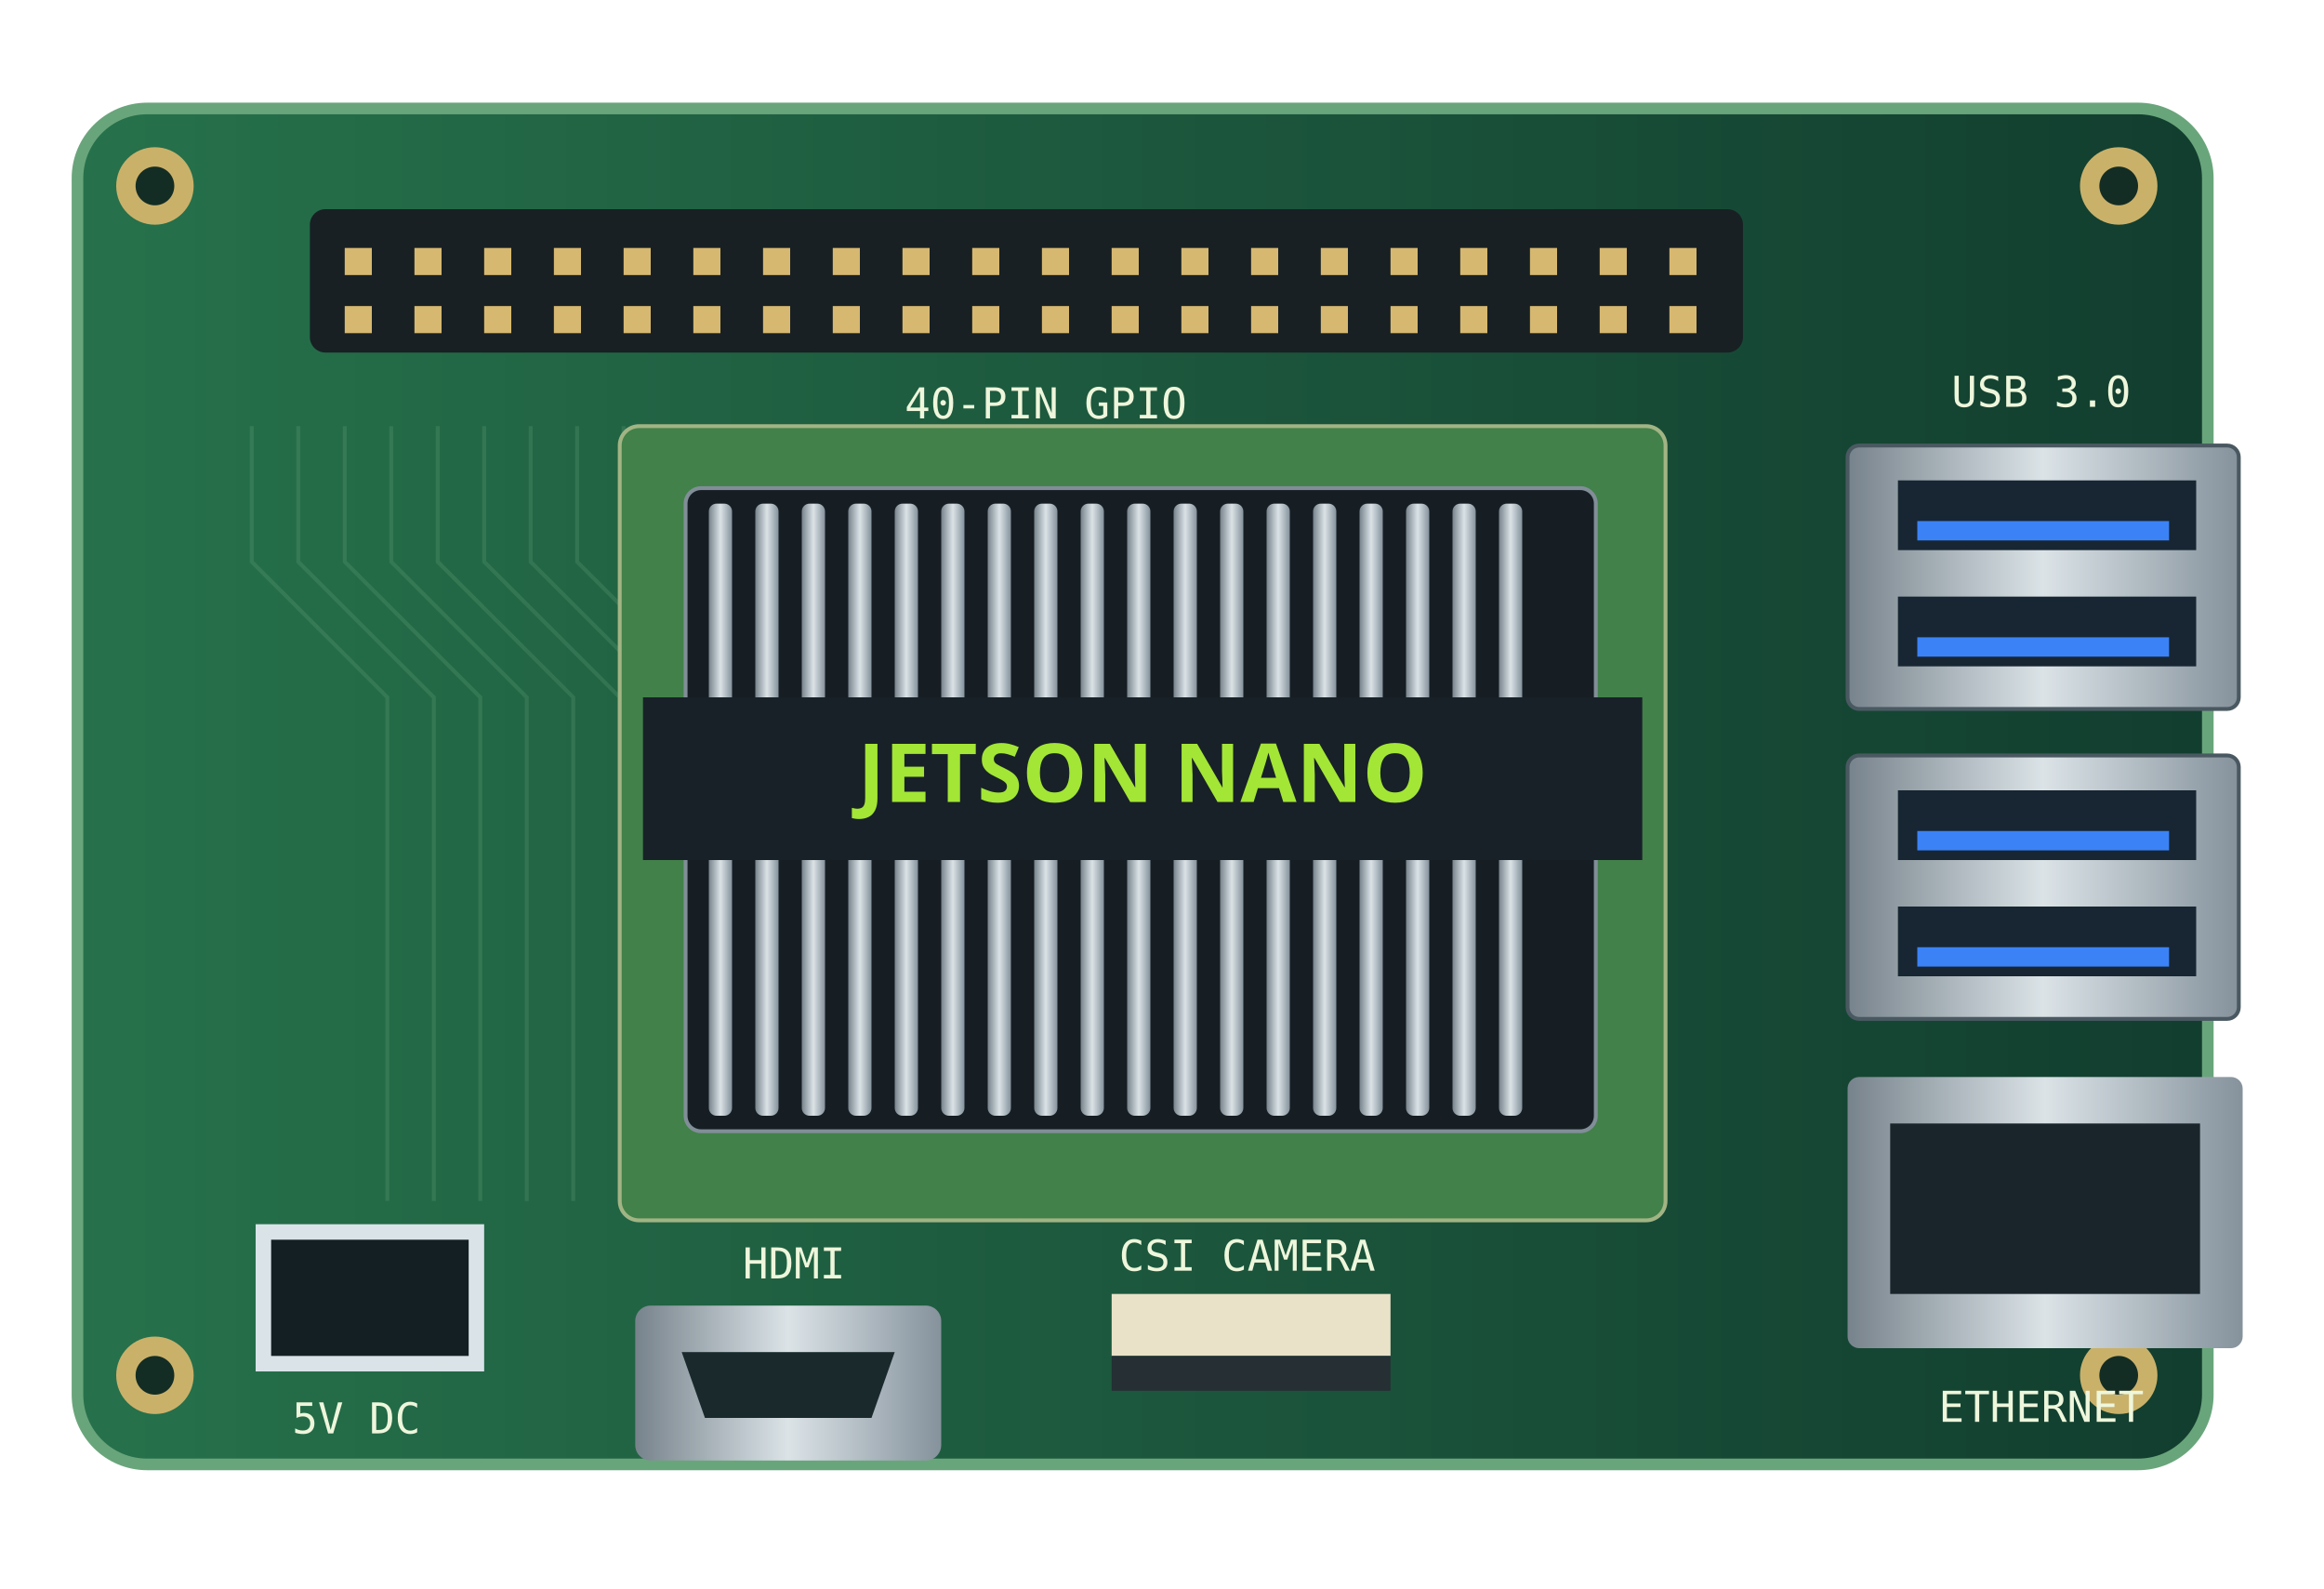
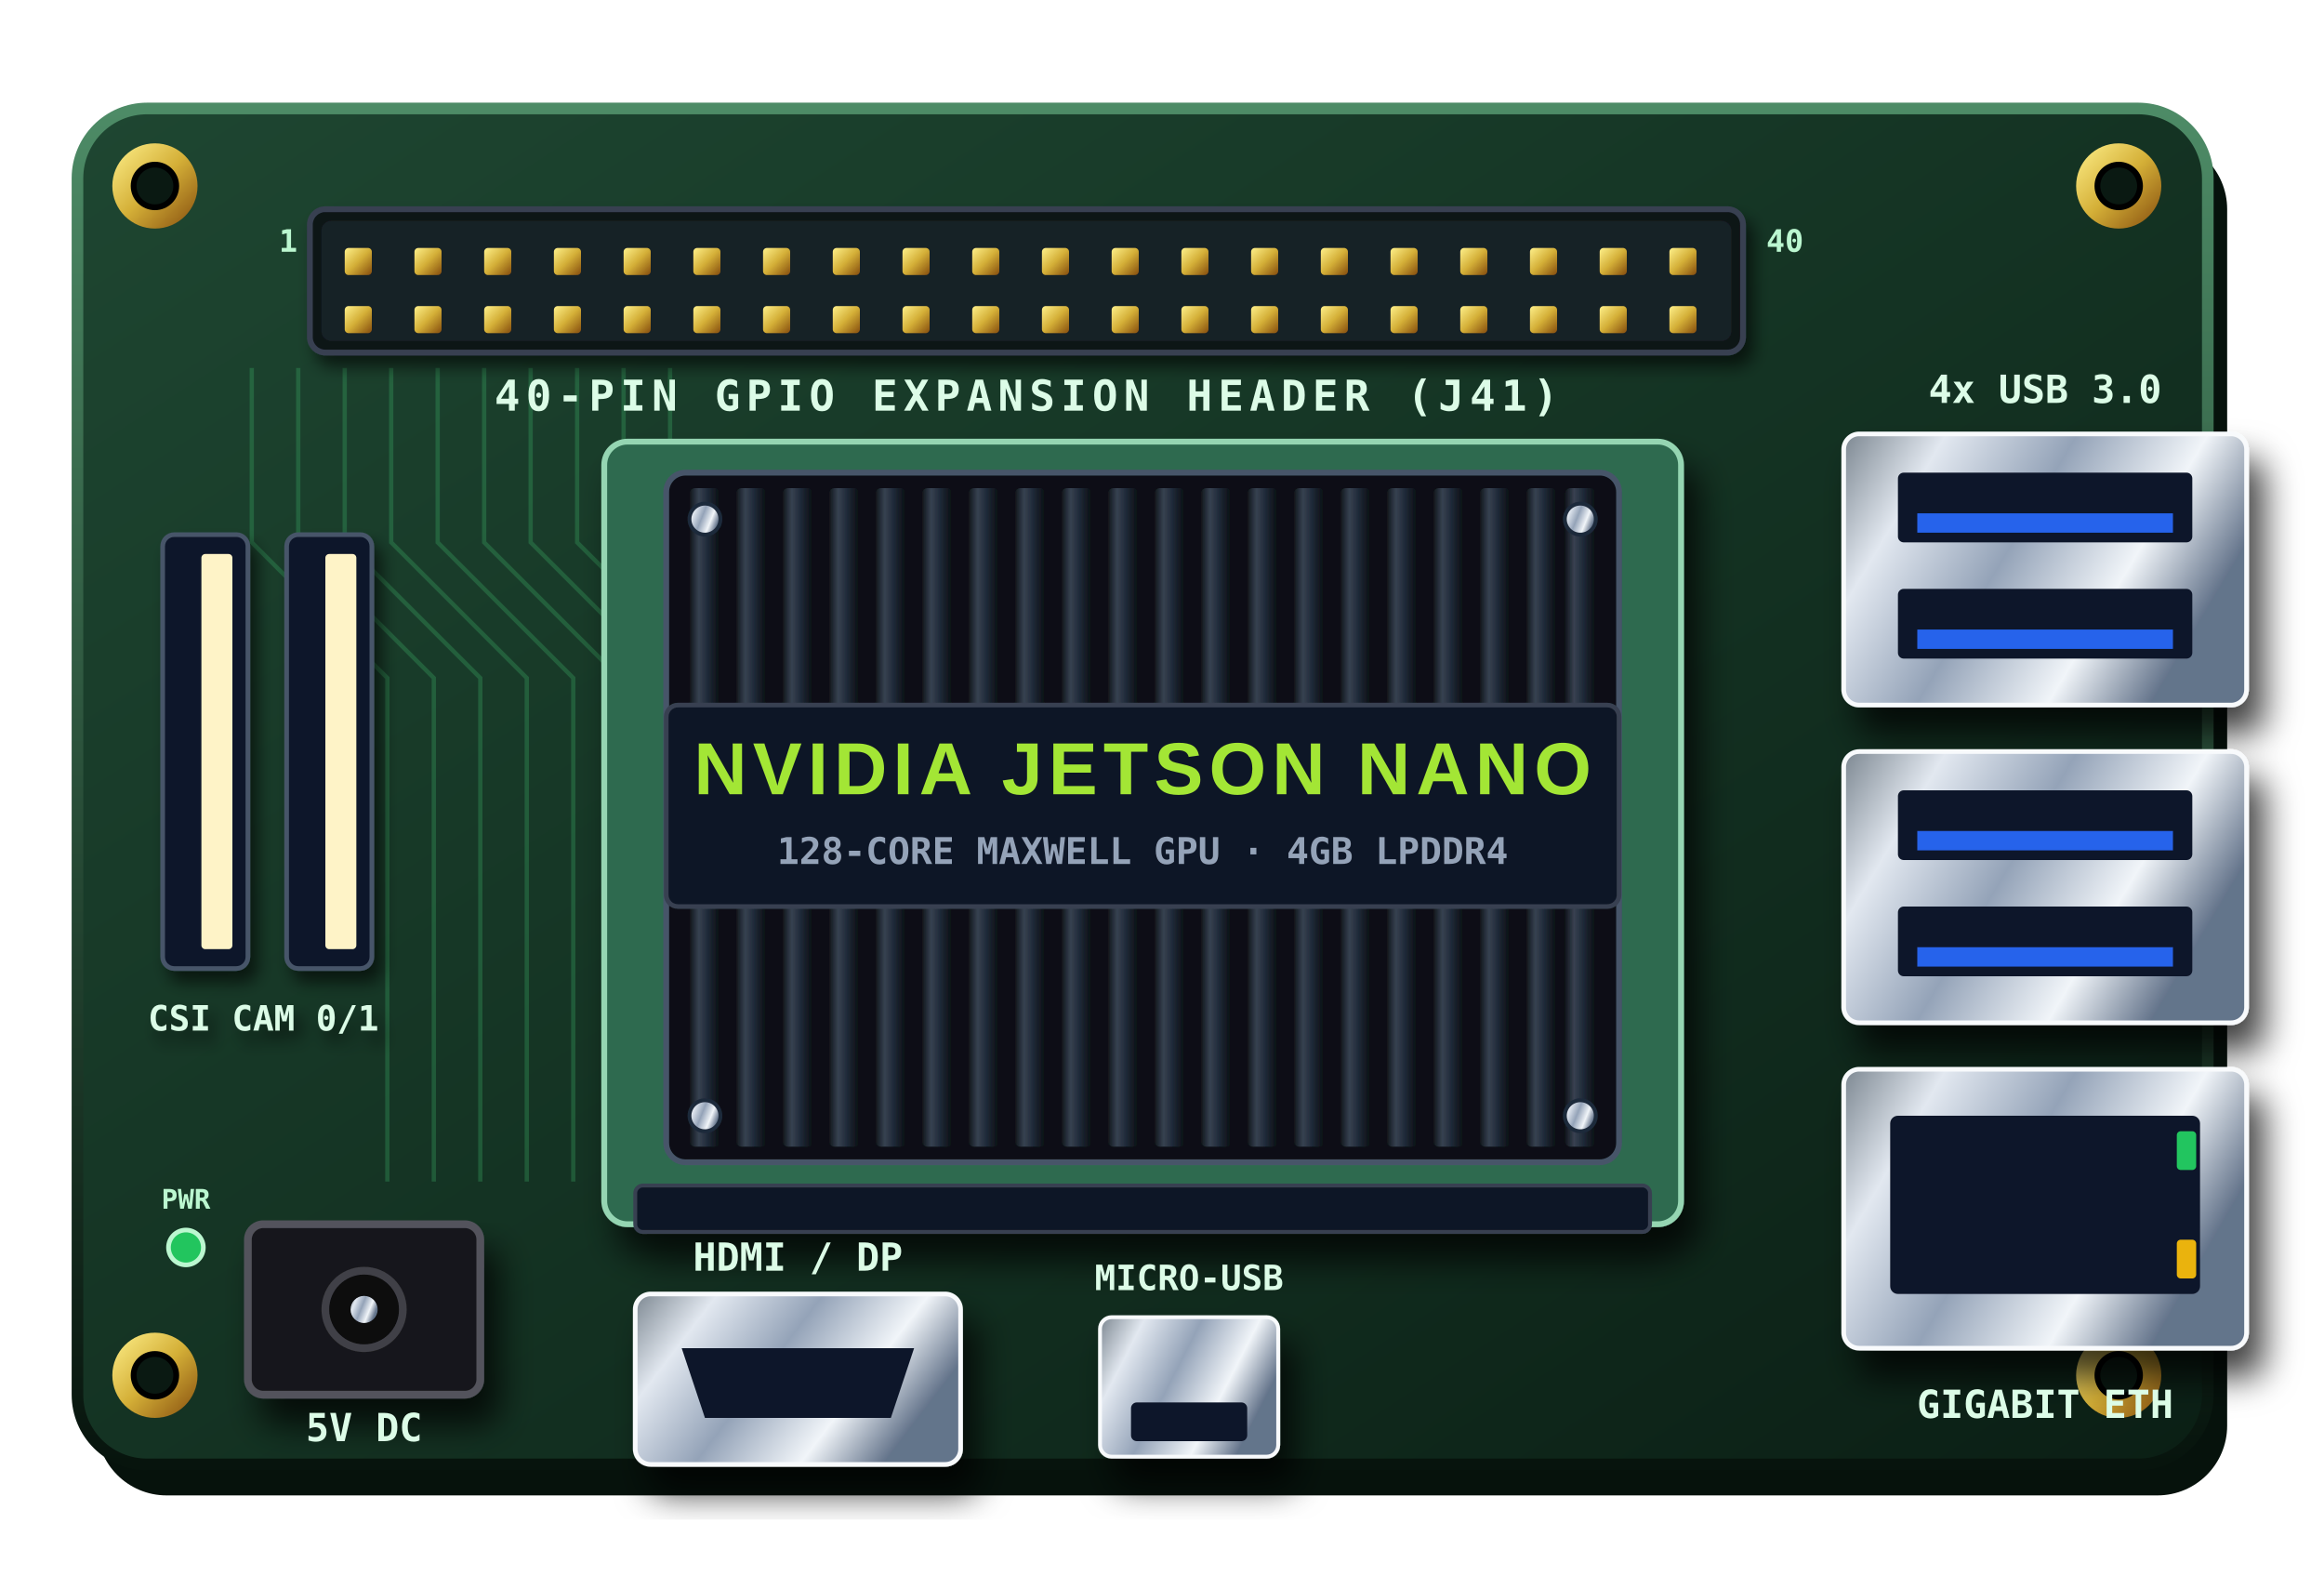
<svg xmlns="http://www.w3.org/2000/svg" width="600" height="410" viewBox="0 0 600 410">
  <defs>
-     <linearGradient id="pcb">
-       <stop stop-color="#26714b" />
-       <stop offset="1" stop-color="#123e2f" />
+     <linearGradient id="pcb" x1="0" y1="0" x2="1" y2="1">
+       <stop offset="0" stop-color="#1e4631" />
+       <stop offset="0.5" stop-color="#143323" />
+       <stop offset="1" stop-color="#0b1f15" />
    </linearGradient>
-     <linearGradient id="metal">
-       <stop stop-color="#77838c" />
-       <stop offset=".5" stop-color="#dbe3e7" />
-       <stop offset="1" stop-color="#85929c" />
+     <linearGradient id="pcbEdge" x1="0" y1="0" x2="0" y2="1">
+       <stop offset="0" stop-color="#4d8b66" />
+       <stop offset="1" stop-color="#07140d" />
    </linearGradient>
+     <linearGradient id="metal" x1="0" y1="0" x2="1" y2="0.4">
+       <stop offset="0" stop-color="#7c8791" />
+       <stop offset="0.22" stop-color="#e2e8f0" />
+       <stop offset="0.5" stop-color="#94a3b8" />
+       <stop offset="0.78" stop-color="#f1f5f9" />
+       <stop offset="1" stop-color="#64748b" />
+     </linearGradient>
+     <linearGradient id="heatsinkFin" x1="0" y1="0" x2="1" y2="0">
+       <stop offset="0" stop-color="#0f1419" />
+       <stop offset="0.3" stop-color="#374151" />
+       <stop offset="0.6" stop-color="#1f2937" />
+       <stop offset="1" stop-color="#090d11" />
+     </linearGradient>
+     <linearGradient id="gold" x1="0" y1="0" x2="1" y2="1">
+       <stop offset="0" stop-color="#fef08a" />
+       <stop offset="0.5" stop-color="#d4af37" />
+       <stop offset="1" stop-color="#854d0e" />
+     </linearGradient>
+     <filter id="elevate3d" x="-12%" y="-12%" width="135%" height="135%">
+       <feDropShadow dx="4" dy="7" stdDeviation="4.5" flood-color="#000000" flood-opacity="0.75" />
+     </filter>
+     <filter id="smShadow" x="-15%" y="-15%" width="140%" height="140%">
+       <feDropShadow dx="2" dy="3" stdDeviation="2" flood-color="#000000" flood-opacity="0.6" />
+     </filter>
  </defs>
-   <rect x="20" y="28" width="550" height="350" rx="18" fill="url(#pcb)" stroke="#69a57b" stroke-width="3" />
-   <circle cx="40" cy="48" r="10" fill="#cab16a" />
-   <circle cx="40" cy="48" r="5" fill="#142d24" />
-   <circle cx="547" cy="48" r="10" fill="#cab16a" />
-   <circle cx="547" cy="48" r="5" fill="#142d24" />
-   <circle cx="40" cy="355" r="10" fill="#cab16a" />
-   <circle cx="40" cy="355" r="5" fill="#142d24" />
-   <circle cx="547" cy="355" r="10" fill="#cab16a" />
-   <circle cx="547" cy="355" r="5" fill="#142d24" />
-   <path d="M65 110v35l35 35v130" fill="none" stroke="#69a57b" opacity=".25" />
-   <path d="M77 110v35l35 35v130" fill="none" stroke="#69a57b" opacity=".25" />
-   <path d="M89 110v35l35 35v130" fill="none" stroke="#69a57b" opacity=".25" />
-   <path d="M101 110v35l35 35v130" fill="none" stroke="#69a57b" opacity=".25" />
-   <path d="M113 110v35l35 35v130" fill="none" stroke="#69a57b" opacity=".25" />
-   <path d="M125 110v35l35 35v130" fill="none" stroke="#69a57b" opacity=".25" />
-   <path d="M137 110v35l35 35v130" fill="none" stroke="#69a57b" opacity=".25" />
-   <path d="M149 110v35l35 35v130" fill="none" stroke="#69a57b" opacity=".25" />
-   <path d="M161 110v35l35 35v130" fill="none" stroke="#69a57b" opacity=".25" />
-   <path d="M173 110v35l35 35v130" fill="none" stroke="#69a57b" opacity=".25" />
-   <rect x="160" y="110" width="270" height="205" rx="5" fill="#428149" stroke="#a2b484" />
-   <rect x="177" y="126" width="235" height="166" rx="4" fill="#161e24" stroke="#818e98" />
-   <rect x="183" y="130" width="6" height="158" rx="2" fill="url(#metal)" />
-   <rect x="195" y="130" width="6" height="158" rx="2" fill="url(#metal)" />
-   <rect x="207" y="130" width="6" height="158" rx="2" fill="url(#metal)" />
-   <rect x="219" y="130" width="6" height="158" rx="2" fill="url(#metal)" />
-   <rect x="231" y="130" width="6" height="158" rx="2" fill="url(#metal)" />
-   <rect x="243" y="130" width="6" height="158" rx="2" fill="url(#metal)" />
-   <rect x="255" y="130" width="6" height="158" rx="2" fill="url(#metal)" />
-   <rect x="267" y="130" width="6" height="158" rx="2" fill="url(#metal)" />
-   <rect x="279" y="130" width="6" height="158" rx="2" fill="url(#metal)" />
-   <rect x="291" y="130" width="6" height="158" rx="2" fill="url(#metal)" />
-   <rect x="303" y="130" width="6" height="158" rx="2" fill="url(#metal)" />
-   <rect x="315" y="130" width="6" height="158" rx="2" fill="url(#metal)" />
-   <rect x="327" y="130" width="6" height="158" rx="2" fill="url(#metal)" />
-   <rect x="339" y="130" width="6" height="158" rx="2" fill="url(#metal)" />
-   <rect x="351" y="130" width="6" height="158" rx="2" fill="url(#metal)" />
-   <rect x="363" y="130" width="6" height="158" rx="2" fill="url(#metal)" />
-   <rect x="375" y="130" width="6" height="158" rx="2" fill="url(#metal)" />
-   <rect x="387" y="130" width="6" height="158" rx="2" fill="url(#metal)" />
-   <rect x="166" y="180" width="258" height="42" fill="#182128" />
-   <text x="295" y="207" text-anchor="middle" fill="#a3e635" font-family="sans-serif" font-size="21" font-weight="bold">JETSON NANO</text>
-   <rect x="80" y="54" width="370" height="37" rx="4" fill="#182023" />
-   <rect x="89" y="64" width="7" height="7" fill="#d6b870" />
-   <rect x="89" y="79" width="7" height="7" fill="#d6b870" />
-   <rect x="107" y="64" width="7" height="7" fill="#d6b870" />
-   <rect x="107" y="79" width="7" height="7" fill="#d6b870" />
-   <rect x="125" y="64" width="7" height="7" fill="#d6b870" />
-   <rect x="125" y="79" width="7" height="7" fill="#d6b870" />
-   <rect x="143" y="64" width="7" height="7" fill="#d6b870" />
-   <rect x="143" y="79" width="7" height="7" fill="#d6b870" />
-   <rect x="161" y="64" width="7" height="7" fill="#d6b870" />
-   <rect x="161" y="79" width="7" height="7" fill="#d6b870" />
-   <rect x="179" y="64" width="7" height="7" fill="#d6b870" />
-   <rect x="179" y="79" width="7" height="7" fill="#d6b870" />
-   <rect x="197" y="64" width="7" height="7" fill="#d6b870" />
-   <rect x="197" y="79" width="7" height="7" fill="#d6b870" />
-   <rect x="215" y="64" width="7" height="7" fill="#d6b870" />
-   <rect x="215" y="79" width="7" height="7" fill="#d6b870" />
-   <rect x="233" y="64" width="7" height="7" fill="#d6b870" />
-   <rect x="233" y="79" width="7" height="7" fill="#d6b870" />
-   <rect x="251" y="64" width="7" height="7" fill="#d6b870" />
-   <rect x="251" y="79" width="7" height="7" fill="#d6b870" />
-   <rect x="269" y="64" width="7" height="7" fill="#d6b870" />
-   <rect x="269" y="79" width="7" height="7" fill="#d6b870" />
-   <rect x="287" y="64" width="7" height="7" fill="#d6b870" />
-   <rect x="287" y="79" width="7" height="7" fill="#d6b870" />
-   <rect x="305" y="64" width="7" height="7" fill="#d6b870" />
-   <rect x="305" y="79" width="7" height="7" fill="#d6b870" />
-   <rect x="323" y="64" width="7" height="7" fill="#d6b870" />
-   <rect x="323" y="79" width="7" height="7" fill="#d6b870" />
-   <rect x="341" y="64" width="7" height="7" fill="#d6b870" />
-   <rect x="341" y="79" width="7" height="7" fill="#d6b870" />
-   <rect x="359" y="64" width="7" height="7" fill="#d6b870" />
-   <rect x="359" y="79" width="7" height="7" fill="#d6b870" />
-   <rect x="377" y="64" width="7" height="7" fill="#d6b870" />
-   <rect x="377" y="79" width="7" height="7" fill="#d6b870" />
-   <rect x="395" y="64" width="7" height="7" fill="#d6b870" />
-   <rect x="395" y="79" width="7" height="7" fill="#d6b870" />
-   <rect x="413" y="64" width="7" height="7" fill="#d6b870" />
-   <rect x="413" y="79" width="7" height="7" fill="#d6b870" />
-   <rect x="431" y="64" width="7" height="7" fill="#d6b870" />
-   <rect x="431" y="79" width="7" height="7" fill="#d6b870" />
-   <rect x="477" y="115" width="101" height="68" rx="3" fill="url(#metal)" stroke="#4a5961" />
-   <rect x="490" y="124" width="77" height="18" fill="#172632" />
-   <rect x="490" y="154" width="77" height="18" fill="#172632" />
-   <path d="M495 137h65M495 167h65" stroke="#3b82f6" stroke-width="5" />
-   <rect x="477" y="195" width="101" height="68" rx="3" fill="url(#metal)" stroke="#4a5961" />
-   <rect x="490" y="204" width="77" height="18" fill="#172632" />
-   <rect x="490" y="234" width="77" height="18" fill="#172632" />
-   <path d="M495 217h65M495 247h65" stroke="#3b82f6" stroke-width="5" />
-   <rect x="477" y="278" width="102" height="70" rx="3" fill="url(#metal)" />
-   <rect x="488" y="290" width="80" height="44" fill="#1a252b" />
-   <rect x="68" y="318" width="55" height="34" fill="#141f23" stroke="#d9e3e8" stroke-width="4" />
-   <rect x="164" y="337" width="79" height="40" rx="4" fill="url(#metal)" />
-   <path d="M176 349h55l-6 17h-43z" fill="#19292c" />
-   <rect x="287" y="334" width="72" height="16" fill="#e9e2c8" />
-   <rect x="287" y="350" width="72" height="9" fill="#252f34" />
-   <text x="270" y="108" text-anchor="middle" fill="#eef6db" font-family="monospace" font-size="11">40-PIN GPIO</text>
-   <text x="322" y="328" text-anchor="middle" fill="#eef6db" font-family="monospace" font-size="11">CSI CAMERA</text>
-   <text x="92" y="370" text-anchor="middle" fill="#eef6db" font-family="monospace" font-size="11">5V DC</text>
-   <text x="205" y="330" text-anchor="middle" fill="#eef6db" font-family="monospace" font-size="11">HDMI</text>
-   <text x="527" y="105" text-anchor="middle" fill="#eef6db" font-family="monospace" font-size="11">USB 3.0</text>
-   <text x="527" y="367" text-anchor="middle" fill="#eef6db" font-family="monospace" font-size="11">ETHERNET</text>
+   <rect x="25" y="36" width="550" height="350" rx="18" fill="#06120c" />
+   <rect x="20" y="28" width="550" height="350" rx="18" fill="url(#pcb)" stroke="url(#pcbEdge)" stroke-width="3" />
+   <g>
+     <circle cx="40" cy="48" r="11" fill="url(#gold)" />
+     <circle cx="40" cy="48" r="5.5" fill="#0a1912" stroke="#000" stroke-width="1.5" />
+     <circle cx="547" cy="48" r="11" fill="url(#gold)" />
+     <circle cx="547" cy="48" r="5.5" fill="#0a1912" stroke="#000" stroke-width="1.5" />
+     <circle cx="40" cy="355" r="11" fill="url(#gold)" />
+     <circle cx="40" cy="355" r="5.5" fill="#0a1912" stroke="#000" stroke-width="1.5" />
+     <circle cx="547" cy="355" r="11" fill="url(#gold)" />
+     <circle cx="547" cy="355" r="5.5" fill="#0a1912" stroke="#000" stroke-width="1.5" />
+   </g>
+   <g fill="none" stroke="#4ade80" opacity=".22" stroke-width="1.1">
+     <path d="M65 95v45l35 35v130" />
+     <path d="M77 95v45l35 35v130" />
+     <path d="M89 95v45l35 35v130" />
+     <path d="M101 95v45l35 35v130" />
+     <path d="M113 95v45l35 35v130" />
+     <path d="M125 95v45l35 35v130" />
+     <path d="M137 95v45l35 35v130" />
+     <path d="M149 95v45l35 35v130" />
+     <path d="M161 95v45l35 35v130" />
+     <path d="M173 95v45l35 35v130" />
+   </g>
+   <g filter="url(#smShadow)">
+     <rect x="80" y="54" width="370" height="37" rx="4" fill="#0f1418" stroke="#374151" stroke-width="1.5" />
+     <rect x="83" y="57" width="364" height="31" rx="2.5" fill="#182026" />
+     <g fill="url(#gold)">
+       <rect x="89" y="64" width="7" height="7" rx="1" />
+       <rect x="89" y="79" width="7" height="7" rx="1" />
+       <rect x="107" y="64" width="7" height="7" rx="1" />
+       <rect x="107" y="79" width="7" height="7" rx="1" />
+       <rect x="125" y="64" width="7" height="7" rx="1" />
+       <rect x="125" y="79" width="7" height="7" rx="1" />
+       <rect x="143" y="64" width="7" height="7" rx="1" />
+       <rect x="143" y="79" width="7" height="7" rx="1" />
+       <rect x="161" y="64" width="7" height="7" rx="1" />
+       <rect x="161" y="79" width="7" height="7" rx="1" />
+       <rect x="179" y="64" width="7" height="7" rx="1" />
+       <rect x="179" y="79" width="7" height="7" rx="1" />
+       <rect x="197" y="64" width="7" height="7" rx="1" />
+       <rect x="197" y="79" width="7" height="7" rx="1" />
+       <rect x="215" y="64" width="7" height="7" rx="1" />
+       <rect x="215" y="79" width="7" height="7" rx="1" />
+       <rect x="233" y="64" width="7" height="7" rx="1" />
+       <rect x="233" y="79" width="7" height="7" rx="1" />
+       <rect x="251" y="64" width="7" height="7" rx="1" />
+       <rect x="251" y="79" width="7" height="7" rx="1" />
+       <rect x="269" y="64" width="7" height="7" rx="1" />
+       <rect x="269" y="79" width="7" height="7" rx="1" />
+       <rect x="287" y="64" width="7" height="7" rx="1" />
+       <rect x="287" y="79" width="7" height="7" rx="1" />
+       <rect x="305" y="64" width="7" height="7" rx="1" />
+       <rect x="305" y="79" width="7" height="7" rx="1" />
+       <rect x="323" y="64" width="7" height="7" rx="1" />
+       <rect x="323" y="79" width="7" height="7" rx="1" />
+       <rect x="341" y="64" width="7" height="7" rx="1" />
+       <rect x="341" y="79" width="7" height="7" rx="1" />
+       <rect x="359" y="64" width="7" height="7" rx="1" />
+       <rect x="359" y="79" width="7" height="7" rx="1" />
+       <rect x="377" y="64" width="7" height="7" rx="1" />
+       <rect x="377" y="79" width="7" height="7" rx="1" />
+       <rect x="395" y="64" width="7" height="7" rx="1" />
+       <rect x="395" y="79" width="7" height="7" rx="1" />
+       <rect x="413" y="64" width="7" height="7" rx="1" />
+       <rect x="413" y="79" width="7" height="7" rx="1" />
+       <rect x="431" y="64" width="7" height="7" rx="1" />
+       <rect x="431" y="79" width="7" height="7" rx="1" />
+     </g>
+   </g>
+   <text x="72" y="65" fill="#bbf7d0" font-family="monospace" font-size="8" font-weight="bold">1</text>
+   <text x="456" y="65" fill="#bbf7d0" font-family="monospace" font-size="8" font-weight="bold">40</text>
+   <text x="265" y="106" text-anchor="middle" fill="#dcfce7" font-family="monospace" font-size="11" font-weight="bold" letter-spacing="1.5">40-PIN GPIO EXPANSION HEADER (J41)</text>
+   <g filter="url(#elevate3d)">
+     <rect x="156" y="114" width="278" height="202" rx="6" fill="#2d6a4f" stroke="#95d5b2" stroke-width="1.5" />
+     <rect x="164" y="306" width="262" height="12" rx="2" fill="#111827" stroke="#374151" stroke-width="1" />
+     <rect x="172" y="122" width="246" height="178" rx="5" fill="#0b0f14" stroke="#475569" stroke-width="1.5" />
+     <g fill="url(#heatsinkFin)">
+       <rect x="178" y="126" width="8" height="170" rx="1.5" />
+       <rect x="190" y="126" width="8" height="170" rx="1.5" />
+       <rect x="202" y="126" width="8" height="170" rx="1.5" />
+       <rect x="214" y="126" width="8" height="170" rx="1.5" />
+       <rect x="226" y="126" width="8" height="170" rx="1.5" />
+       <rect x="238" y="126" width="8" height="170" rx="1.5" />
+       <rect x="250" y="126" width="8" height="170" rx="1.5" />
+       <rect x="262" y="126" width="8" height="170" rx="1.5" />
+       <rect x="274" y="126" width="8" height="170" rx="1.5" />
+       <rect x="286" y="126" width="8" height="170" rx="1.5" />
+       <rect x="298" y="126" width="8" height="170" rx="1.5" />
+       <rect x="310" y="126" width="8" height="170" rx="1.5" />
+       <rect x="322" y="126" width="8" height="170" rx="1.5" />
+       <rect x="334" y="126" width="8" height="170" rx="1.5" />
+       <rect x="346" y="126" width="8" height="170" rx="1.5" />
+       <rect x="358" y="126" width="8" height="170" rx="1.5" />
+       <rect x="370" y="126" width="8" height="170" rx="1.5" />
+       <rect x="382" y="126" width="8" height="170" rx="1.5" />
+       <rect x="394" y="126" width="8" height="170" rx="1.5" />
+       <rect x="404" y="126" width="8" height="170" rx="1.5" />
+     </g>
+     <circle cx="182" cy="134" r="4" fill="url(#metal)" stroke="#1e293b" stroke-width="1" />
+     <circle cx="408" cy="134" r="4" fill="url(#metal)" stroke="#1e293b" stroke-width="1" />
+     <circle cx="182" cy="288" r="4" fill="url(#metal)" stroke="#1e293b" stroke-width="1" />
+     <circle cx="408" cy="288" r="4" fill="url(#metal)" stroke="#1e293b" stroke-width="1" />
+     <rect x="172" y="182" width="246" height="52" rx="3" fill="#111827" stroke="#374151" stroke-width="1.2" />
+     <text x="295" y="205" text-anchor="middle" fill="#a3e635" font-family="Arial,sans-serif" font-size="19" font-weight="900" letter-spacing="1.5">NVIDIA JETSON NANO</text>
+     <text x="295" y="223" text-anchor="middle" fill="#94a3b8" font-family="monospace" font-size="9.5" font-weight="bold">128-CORE MAXWELL GPU · 4GB LPDDR4</text>
+   </g>
+   <g filter="url(#smShadow)">
+     <rect x="42" y="138" width="22" height="112" rx="3" fill="#0f172a" stroke="#475569" stroke-width="1.2" />
+     <rect x="52" y="143" width="8" height="102" rx="1" fill="#fef3c7" />
+     <rect x="74" y="138" width="22" height="112" rx="3" fill="#0f172a" stroke="#475569" stroke-width="1.2" />
+     <rect x="84" y="143" width="8" height="102" rx="1" fill="#fef3c7" />
+     <text x="68" y="266" text-anchor="middle" fill="#dcfce7" font-family="monospace" font-size="9" font-weight="bold">CSI CAM 0/1</text>
+   </g>
+   <g filter="url(#elevate3d)">
+     <rect x="476" y="112" width="104" height="70" rx="4" fill="url(#metal)" stroke="#f8fafc" stroke-width="1.2" />
+     <rect x="490" y="122" width="76" height="18" rx="1.5" fill="#0f172a" />
+     <rect x="490" y="152" width="76" height="18" rx="1.5" fill="#0f172a" />
+     <path d="M495 135h66M495 165h66" stroke="#2563eb" stroke-width="5" />
+     <rect x="476" y="194" width="104" height="70" rx="4" fill="url(#metal)" stroke="#f8fafc" stroke-width="1.2" />
+     <rect x="490" y="204" width="76" height="18" rx="1.5" fill="#0f172a" />
+     <rect x="490" y="234" width="76" height="18" rx="1.5" fill="#0f172a" />
+     <path d="M495 217h66M495 247h66" stroke="#2563eb" stroke-width="5" />
+     <rect x="476" y="276" width="104" height="72" rx="4" fill="url(#metal)" stroke="#f8fafc" stroke-width="1.2" />
+     <rect x="488" y="288" width="80" height="46" rx="2" fill="#0f172a" />
+     <rect x="562" y="292" width="5" height="10" rx="1" fill="#22c55e" />
+     <rect x="562" y="320" width="5" height="10" rx="1" fill="#eab308" />
+   </g>
+   <g filter="url(#elevate3d)">
+     <rect x="64" y="316" width="60" height="44" rx="4" fill="#18181b" stroke="#52525b" stroke-width="2" />
+     <circle cx="94" cy="338" r="10" fill="#09090b" stroke="#3f3f46" stroke-width="2" />
+     <circle cx="94" cy="338" r="3.5" fill="url(#metal)" />
+     <rect x="164" y="334" width="84" height="44" rx="4" fill="url(#metal)" stroke="#f8fafc" stroke-width="1.2" />
+     <path d="M176 348h60l-6 18h-48z" fill="#0f172a" />
+     <rect x="284" y="340" width="46" height="36" rx="3" fill="url(#metal)" stroke="#f8fafc" stroke-width="1" />
+     <rect x="292" y="362" width="30" height="10" rx="1.5" fill="#0f172a" />
+   </g>
+   <circle cx="48" cy="322" r="4.5" fill="#22c55e" stroke="#bbf7d0" stroke-width="1.2" />
+   <text x="48" y="312" text-anchor="middle" fill="#bbf7d0" font-family="monospace" font-size="7" font-weight="bold">PWR</text>
+   <text x="94" y="372" text-anchor="middle" fill="#dcfce7" font-family="monospace" font-size="10" font-weight="bold">5V DC</text>
+   <text x="206" y="328" text-anchor="middle" fill="#dcfce7" font-family="monospace" font-size="10" font-weight="bold">HDMI / DP</text>
+   <text x="307" y="333" text-anchor="middle" fill="#dcfce7" font-family="monospace" font-size="9" font-weight="bold">MICRO-USB</text>
+   <text x="528" y="104" text-anchor="middle" fill="#dcfce7" font-family="monospace" font-size="10" font-weight="bold">4x USB 3.0</text>
+   <text x="528" y="366" text-anchor="middle" fill="#dcfce7" font-family="monospace" font-size="10" font-weight="bold">GIGABIT ETH</text>
</svg>
